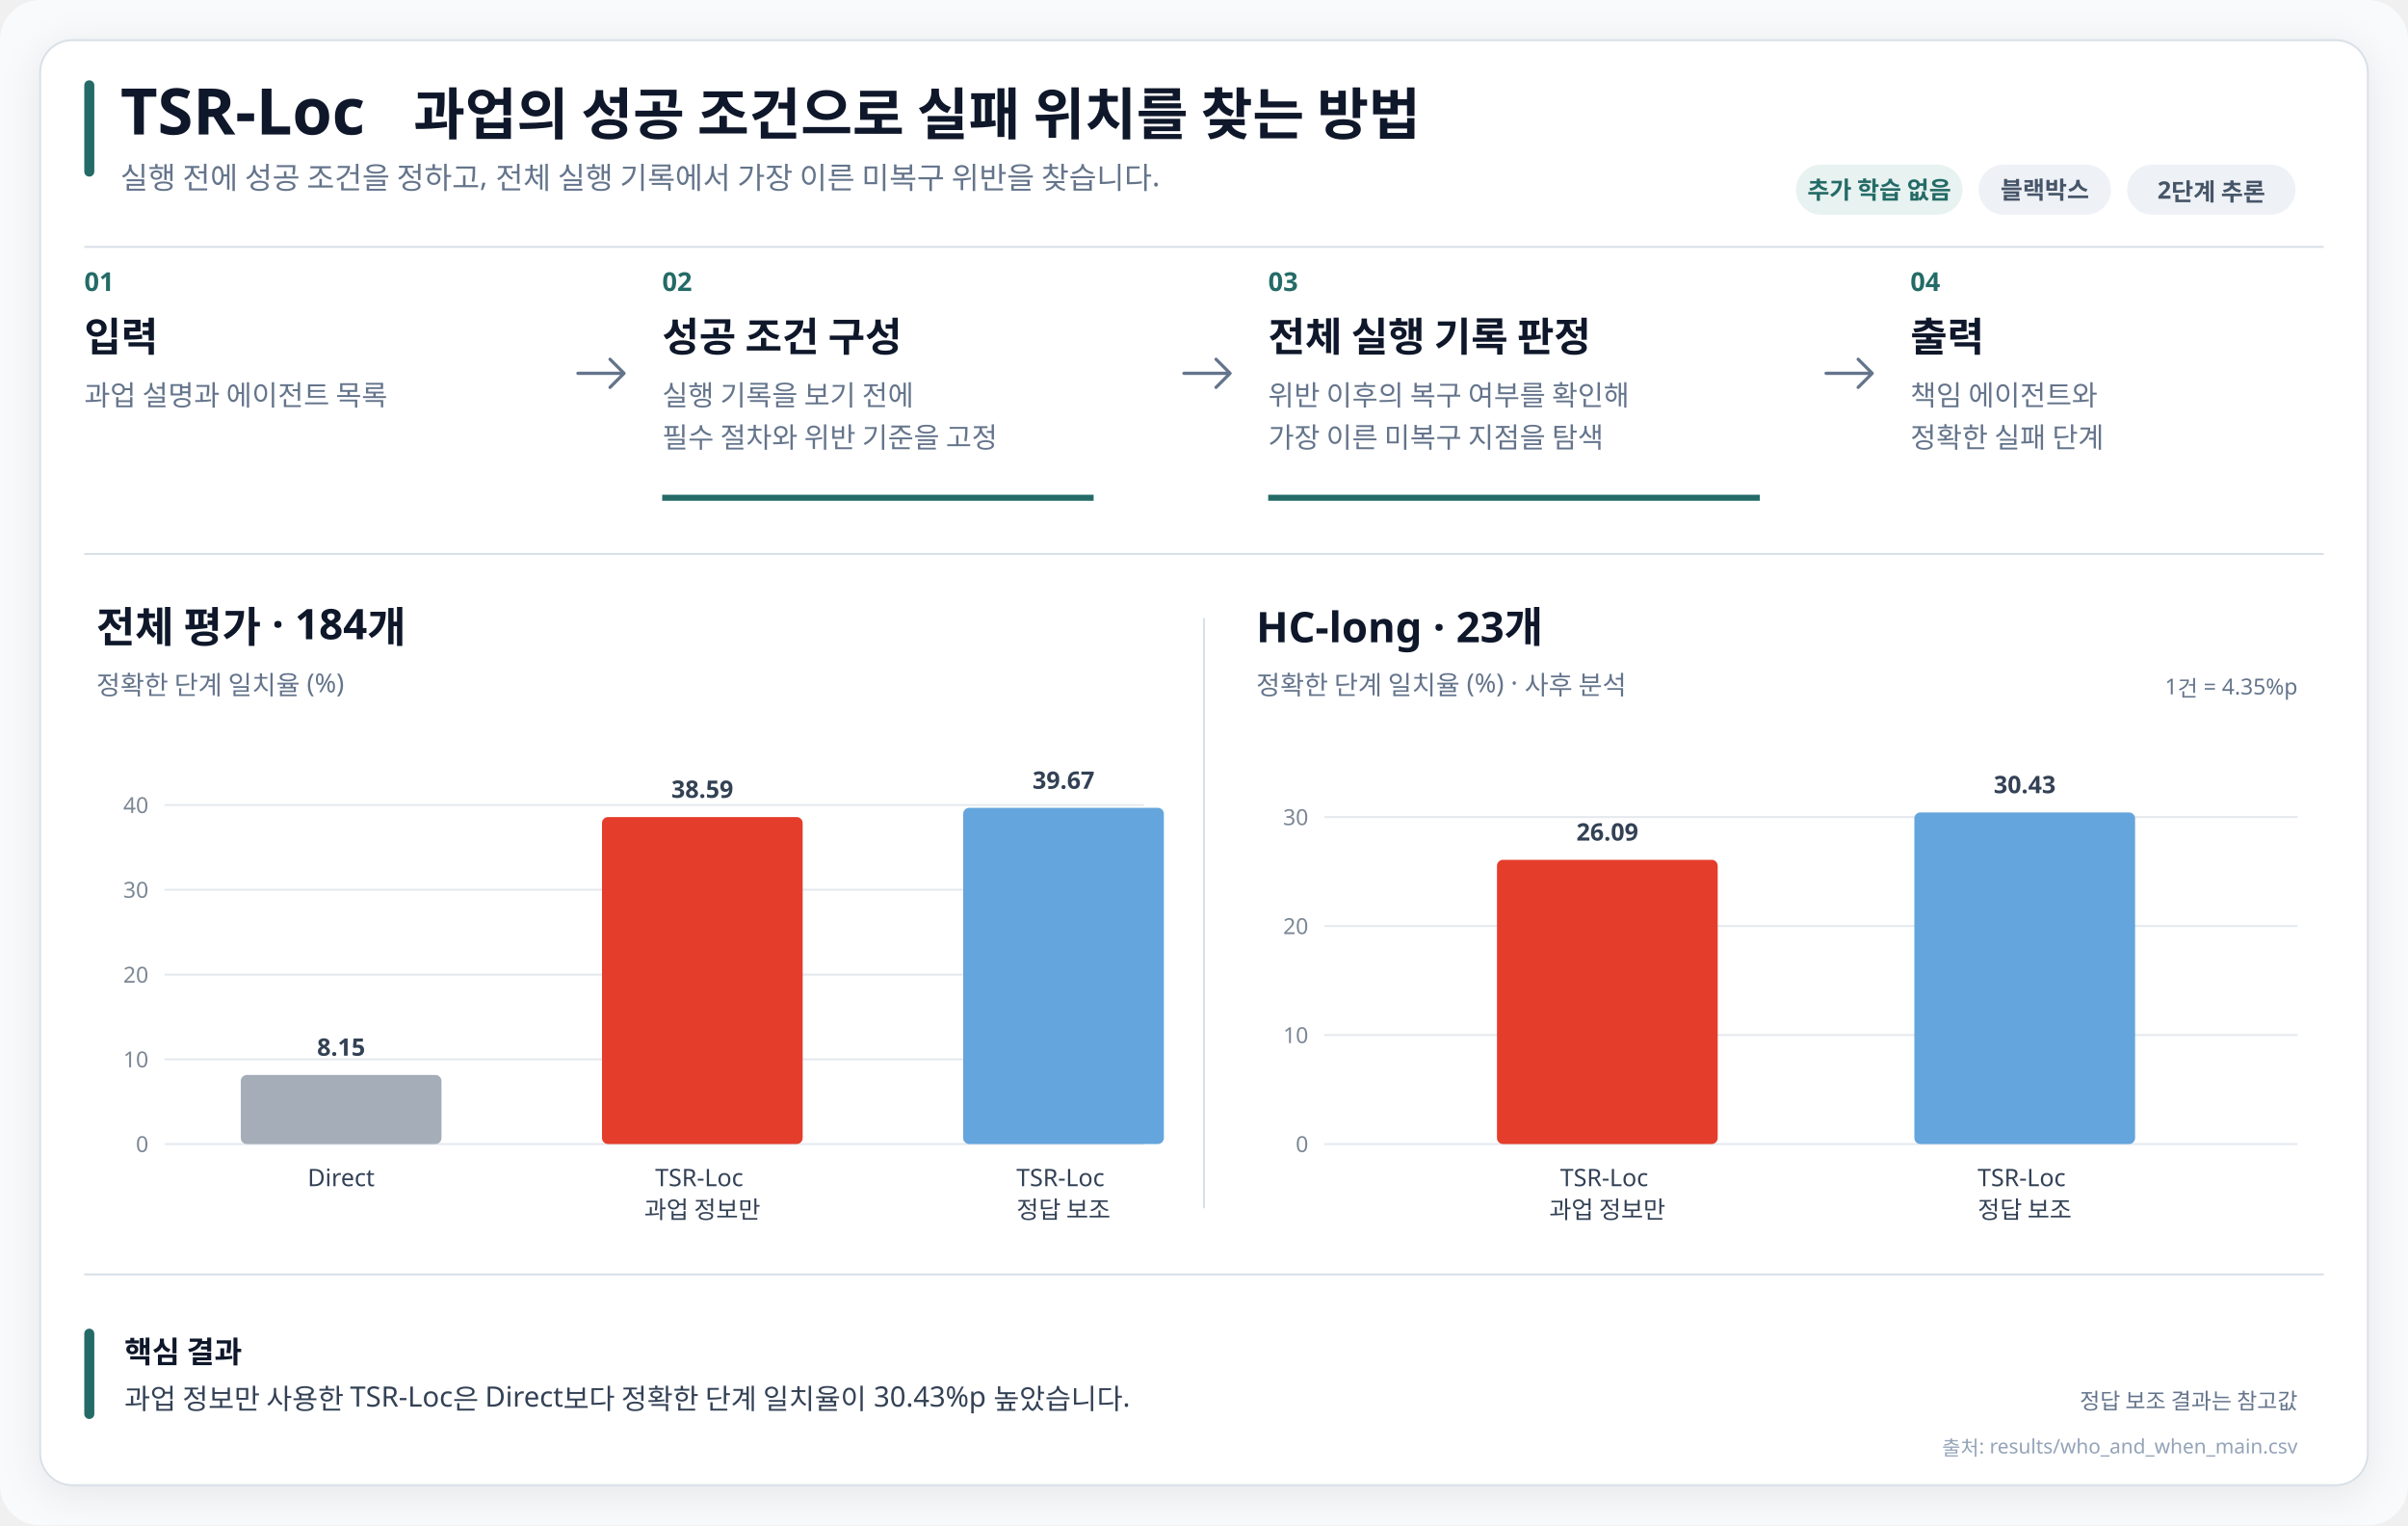
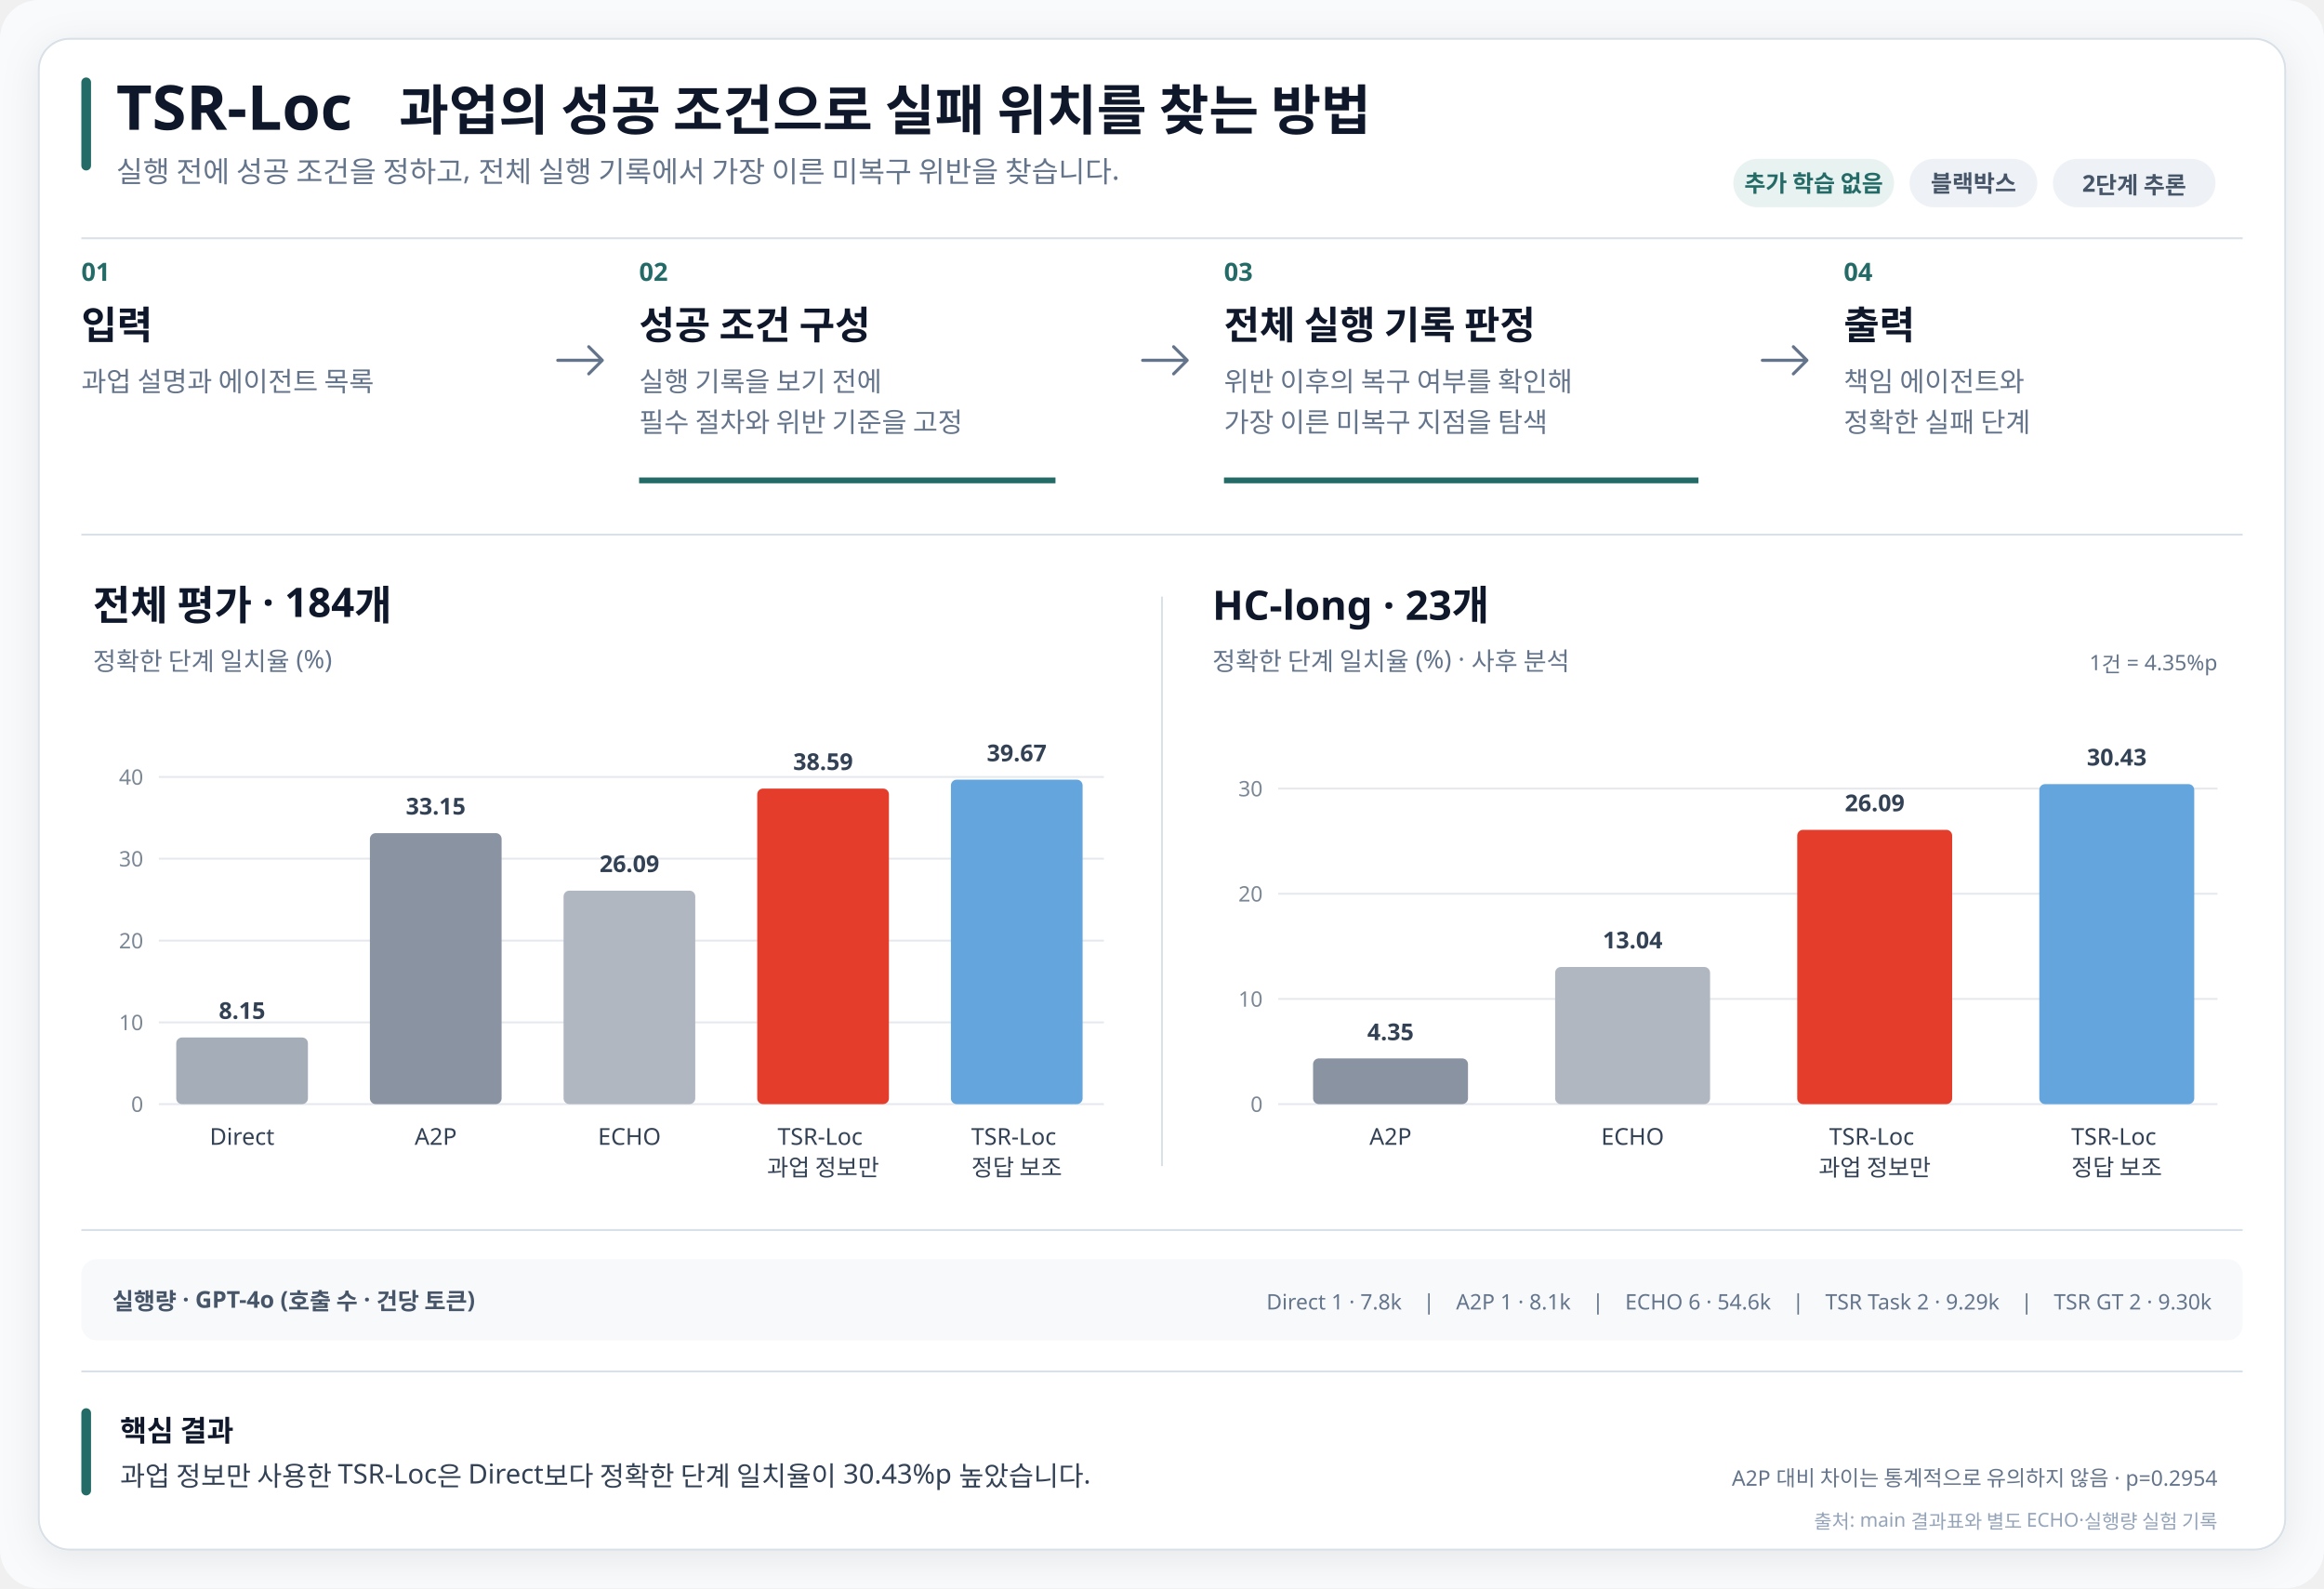
- <svg xmlns="http://www.w3.org/2000/svg" width="1200" height="760" viewBox="0 0 1200 760" role="img" aria-labelledby="title desc">
+ <svg xmlns="http://www.w3.org/2000/svg" width="1200" height="820" viewBox="0 0 1200 820" role="img" aria-labelledby="title desc">
  <defs>
    <filter id="shadow" x="-10%" y="-10%" width="120%" height="120%">
      <feDropShadow dx="0" dy="4" stdDeviation="10" flood-color="#0f172a" flood-opacity="0.08" />
    </filter>
  </defs>
-   <rect width="1200" height="760" rx="20" fill="#f8fafc" />
-   <rect x="20" y="20" width="1160" height="720" rx="16" fill="#ffffff" stroke="#d9e0e7" filter="url(#shadow)" />
+   <rect width="1200" height="820" rx="20" fill="#f8fafc" />
+   <rect x="20" y="20" width="1160" height="780" rx="16" fill="#ffffff" stroke="#d9e0e7" filter="url(#shadow)" />
  <rect x="42" y="40" width="5" height="48" rx="2.5" fill="#246b67" />
  <text x="60" y="67" fill="#0f172a" font-family="Pretendard, Noto Sans KR, Apple SD Gothic Neo, Malgun Gothic, sans-serif" font-size="32" font-weight="800">TSR-Loc</text>
  <text x="206" y="67" fill="#0f172a" font-family="Pretendard, Noto Sans KR, Apple SD Gothic Neo, Malgun Gothic, sans-serif" font-size="28" font-weight="700">과업의 성공 조건으로 실패 위치를 찾는 방법</text>
  <text x="60" y="94" fill="#64748b" font-family="Pretendard, Noto Sans KR, Apple SD Gothic Neo, Malgun Gothic, sans-serif" font-size="15">실행 전에 성공 조건을 정하고, 전체 실행 기록에서 가장 이른 미복구 위반을 찾습니다.</text>
  <g font-family="Pretendard, Noto Sans KR, Apple SD Gothic Neo, Malgun Gothic, sans-serif" font-size="12" font-weight="700">
    <rect x="895" y="82" width="83" height="25" rx="12.5" fill="#e8f3f1" />
    <text x="936.5" y="99" text-anchor="middle" fill="#246b67">추가 학습 없음</text>
    <rect x="986" y="82" width="66" height="25" rx="12.5" fill="#eef2f6" />
    <text x="1019" y="99" text-anchor="middle" fill="#475569">블랙박스</text>
    <rect x="1060" y="82" width="84" height="25" rx="12.5" fill="#eef2f6" />
    <text x="1102" y="99" text-anchor="middle" fill="#475569">2단계 추론</text>
  </g>
  <line x1="42" y1="123" x2="1158" y2="123" stroke="#d9e0e7" />
  <g font-family="Pretendard, Noto Sans KR, Apple SD Gothic Neo, Malgun Gothic, sans-serif">
    <g transform="translate(42 145)">
      <text x="0" y="0" fill="#246b67" font-size="13" font-weight="800">01</text>
      <text x="0" y="30" fill="#0f172a" font-size="20" font-weight="800">입력</text>
      <text x="0" y="57" fill="#64748b" font-size="14">과업 설명과 에이전트 목록</text>
    </g>
    <path d="M288 186h23m-7-7 7 7-7 7" fill="none" stroke="#64748b" stroke-width="1.6" stroke-linecap="round" stroke-linejoin="round" />
    <g transform="translate(330 145)">
      <text x="0" y="0" fill="#246b67" font-size="13" font-weight="800">02</text>
      <text x="0" y="30" fill="#0f172a" font-size="20" font-weight="800">성공 조건 구성</text>
      <text x="0" y="57" fill="#64748b" font-size="14">실행 기록을 보기 전에</text>
      <text x="0" y="78" fill="#64748b" font-size="14">필수 절차와 위반 기준을 고정</text>
      <line x1="0" y1="103" x2="215" y2="103" stroke="#246b67" stroke-width="3" />
    </g>
    <path d="M590 186h23m-7-7 7 7-7 7" fill="none" stroke="#64748b" stroke-width="1.6" stroke-linecap="round" stroke-linejoin="round" />
    <g transform="translate(632 145)">
      <text x="0" y="0" fill="#246b67" font-size="13" font-weight="800">03</text>
      <text x="0" y="30" fill="#0f172a" font-size="20" font-weight="800">전체 실행 기록 판정</text>
      <text x="0" y="57" fill="#64748b" font-size="14">위반 이후의 복구 여부를 확인해</text>
      <text x="0" y="78" fill="#64748b" font-size="14">가장 이른 미복구 지점을 탐색</text>
      <line x1="0" y1="103" x2="245" y2="103" stroke="#246b67" stroke-width="3" />
    </g>
    <path d="M910 186h23m-7-7 7 7-7 7" fill="none" stroke="#64748b" stroke-width="1.6" stroke-linecap="round" stroke-linejoin="round" />
    <g transform="translate(952 145)">
      <text x="0" y="0" fill="#246b67" font-size="13" font-weight="800">04</text>
      <text x="0" y="30" fill="#0f172a" font-size="20" font-weight="800">출력</text>
      <text x="0" y="57" fill="#64748b" font-size="14">책임 에이전트와</text>
      <text x="0" y="78" fill="#64748b" font-size="14">정확한 실패 단계</text>
    </g>
  </g>
  <line x1="42" y1="276" x2="1158" y2="276" stroke="#d9e0e7" />
  <line x1="600" y1="308" x2="600" y2="602" stroke="#d9e0e7" />
  <g font-family="Pretendard, Noto Sans KR, Apple SD Gothic Neo, Malgun Gothic, sans-serif">
    <text x="48" y="320" fill="#0f172a" font-size="21" font-weight="800">전체 평가 · 184개</text>
    <text x="48" y="346" fill="#64748b" font-size="13">정확한 단계 일치율 (%)</text>
    <text x="626" y="320" fill="#0f172a" font-size="21" font-weight="800">HC-long · 23개</text>
    <text x="626" y="346" fill="#64748b" font-size="13">정확한 단계 일치율 (%) · 사후 분석</text>
    <text x="1145" y="346" text-anchor="end" fill="#64748b" font-size="11">1건 = 4.35%p</text>
  </g>
  <g font-family="Pretendard, Noto Sans KR, Apple SD Gothic Neo, Malgun Gothic, sans-serif">
    <g stroke="#e5e9ee" stroke-width="1">
      <line x1="82" y1="570" x2="570" y2="570" />
      <line x1="82" y1="527.8" x2="570" y2="527.8" />
      <line x1="82" y1="485.6" x2="570" y2="485.6" />
      <line x1="82" y1="443.3" x2="570" y2="443.3" />
      <line x1="82" y1="401.1" x2="570" y2="401.1" />
    </g>
    <g fill="#7b8794" font-size="11" text-anchor="end">
      <text x="74" y="574">0</text>
      <text x="74" y="531.8">10</text>
      <text x="74" y="489.6">20</text>
      <text x="74" y="447.3">30</text>
      <text x="74" y="405.1">40</text>
    </g>
-     <rect x="120" y="535.6" width="100" height="34.4" rx="3" fill="#a5adb8" />
-     <rect x="300" y="407.1" width="100" height="162.9" rx="3" fill="#e43d2b" />
-     <rect x="480" y="402.5" width="100" height="167.5" rx="3" fill="#63a5dc" />
+     <rect x="91" y="535.6" width="68" height="34.4" rx="3" fill="#a5adb8" />
+     <rect x="191" y="430.1" width="68" height="139.9" rx="3" fill="#8993a1" />
+     <rect x="291" y="459.8" width="68" height="110.2" rx="3" fill="#b0b7c1" />
+     <rect x="391" y="407.1" width="68" height="162.9" rx="3" fill="#e43d2b" />
+     <rect x="491" y="402.5" width="68" height="167.5" rx="3" fill="#63a5dc" />
    <g fill="#334155" font-size="12" font-weight="800" text-anchor="middle">
-       <text x="170" y="526">8.15</text>
-       <text x="350" y="397.5">38.59</text>
-       <text x="530" y="393">39.67</text>
+       <text x="125" y="526">8.15</text>
+       <text x="225" y="420.5">33.15</text>
+       <text x="325" y="450.2">26.09</text>
+       <text x="425" y="397.5">38.59</text>
+       <text x="525" y="393">39.67</text>
    </g>
    <g fill="#334155" font-size="12" text-anchor="middle">
-       <text x="170" y="591">Direct</text>
-       <text x="350" y="591">
-         <tspan x="350">TSR-Loc</tspan>
-         <tspan x="350" dy="16">과업 정보만</tspan>
+       <text x="125" y="591">Direct</text>
+       <text x="225" y="591">A2P</text>
+       <text x="325" y="591">ECHO</text>
+       <text x="425" y="591">
+         <tspan x="425">TSR-Loc</tspan>
+         <tspan x="425" dy="16">과업 정보만</tspan>
      </text>
-       <text x="530" y="591">
-         <tspan x="530">TSR-Loc</tspan>
-         <tspan x="530" dy="16">정답 보조</tspan>
+       <text x="525" y="591">
+         <tspan x="525">TSR-Loc</tspan>
+         <tspan x="525" dy="16">정답 보조</tspan>
      </text>
    </g>
  </g>
  <g font-family="Pretendard, Noto Sans KR, Apple SD Gothic Neo, Malgun Gothic, sans-serif">
    <g stroke="#e5e9ee" stroke-width="1">
      <line x1="660" y1="570" x2="1145" y2="570" />
      <line x1="660" y1="515.7" x2="1145" y2="515.7" />
      <line x1="660" y1="461.4" x2="1145" y2="461.4" />
      <line x1="660" y1="407.1" x2="1145" y2="407.1" />
    </g>
    <g fill="#7b8794" font-size="11" text-anchor="end">
      <text x="652" y="574">0</text>
      <text x="652" y="519.7">10</text>
      <text x="652" y="465.4">20</text>
      <text x="652" y="411.1">30</text>
    </g>
-     <rect x="746" y="428.4" width="110" height="141.6" rx="3" fill="#e43d2b" />
-     <rect x="954" y="404.8" width="110" height="165.2" rx="3" fill="#63a5dc" />
+     <rect x="678" y="546.4" width="80" height="23.6" rx="3" fill="#8993a1" />
+     <rect x="803" y="499.2" width="80" height="70.8" rx="3" fill="#b0b7c1" />
+     <rect x="928" y="428.4" width="80" height="141.6" rx="3" fill="#e43d2b" />
+     <rect x="1053" y="404.8" width="80" height="165.2" rx="3" fill="#63a5dc" />
    <g fill="#334155" font-size="12" font-weight="800" text-anchor="middle">
-       <text x="801" y="418.8">26.09</text>
-       <text x="1009" y="395.2">30.43</text>
+       <text x="718" y="537">4.35</text>
+       <text x="843" y="489.6">13.04</text>
+       <text x="968" y="418.8">26.09</text>
+       <text x="1093" y="395.2">30.43</text>
    </g>
    <g fill="#334155" font-size="12" text-anchor="middle">
-       <text x="801" y="591">
-         <tspan x="801">TSR-Loc</tspan>
-         <tspan x="801" dy="16">과업 정보만</tspan>
+       <text x="718" y="591">A2P</text>
+       <text x="843" y="591">ECHO</text>
+       <text x="968" y="591">
+         <tspan x="968">TSR-Loc</tspan>
+         <tspan x="968" dy="16">과업 정보만</tspan>
      </text>
-       <text x="1009" y="591">
-         <tspan x="1009">TSR-Loc</tspan>
-         <tspan x="1009" dy="16">정답 보조</tspan>
+       <text x="1093" y="591">
+         <tspan x="1093">TSR-Loc</tspan>
+         <tspan x="1093" dy="16">정답 보조</tspan>
      </text>
    </g>
  </g>
  <line x1="42" y1="635" x2="1158" y2="635" stroke="#d9e0e7" />
-   <rect x="42" y="662" width="5" height="45" rx="2.5" fill="#246b67" />
-   <text x="62" y="679" fill="#0f172a" font-family="Pretendard, Noto Sans KR, Apple SD Gothic Neo, Malgun Gothic, sans-serif" font-size="15" font-weight="800">핵심 결과</text>
-   <text x="62" y="702" fill="#334155" font-family="Pretendard, Noto Sans KR, Apple SD Gothic Neo, Malgun Gothic, sans-serif" font-size="14">과업 정보만 사용한 TSR-Loc은 Direct보다 정확한 단계 일치율이 30.43%p 높았습니다.</text>
-   <text x="1145" y="702" text-anchor="end" fill="#64748b" font-family="Pretendard, Noto Sans KR, Apple SD Gothic Neo, Malgun Gothic, sans-serif" font-size="11">정답 보조 결과는 참고값</text>
-   <text x="1145" y="725" text-anchor="end" fill="#94a3b8" font-family="Pretendard, Noto Sans KR, Apple SD Gothic Neo, Malgun Gothic, sans-serif" font-size="10">출처: results/who_and_when_main.csv</text>
+   <rect x="42" y="650" width="1116" height="42" rx="8" fill="#f7f9fb" />
+   <text x="58" y="676" fill="#475569" font-family="Pretendard, Noto Sans KR, Apple SD Gothic Neo, Malgun Gothic, sans-serif" font-size="12" font-weight="700">실행량 · GPT-4o (호출 수 · 건당 토큰)</text>
+   <text x="1142" y="676" text-anchor="end" fill="#64748b" font-family="Pretendard, Noto Sans KR, Apple SD Gothic Neo, Malgun Gothic, sans-serif" font-size="11">Direct 1 · 7.8k　|　A2P 1 · 8.1k　|　ECHO 6 · 54.6k　|　TSR Task 2 · 9.29k　|　TSR GT 2 · 9.30k</text>
+   <line x1="42" y1="708" x2="1158" y2="708" stroke="#d9e0e7" />
+   <rect x="42" y="727" width="5" height="45" rx="2.5" fill="#246b67" />
+   <text x="62" y="744" fill="#0f172a" font-family="Pretendard, Noto Sans KR, Apple SD Gothic Neo, Malgun Gothic, sans-serif" font-size="15" font-weight="800">핵심 결과</text>
+   <text x="62" y="767" fill="#334155" font-family="Pretendard, Noto Sans KR, Apple SD Gothic Neo, Malgun Gothic, sans-serif" font-size="14">과업 정보만 사용한 TSR-Loc은 Direct보다 정확한 단계 일치율이 30.43%p 높았습니다.</text>
+   <text x="1145" y="767" text-anchor="end" fill="#64748b" font-family="Pretendard, Noto Sans KR, Apple SD Gothic Neo, Malgun Gothic, sans-serif" font-size="11">A2P 대비 차이는 통계적으로 유의하지 않음 · p=0.2954</text>
+   <text x="1145" y="789" text-anchor="end" fill="#94a3b8" font-family="Pretendard, Noto Sans KR, Apple SD Gothic Neo, Malgun Gothic, sans-serif" font-size="10">출처: main 결과표와 별도 ECHO·실행량 실험 기록</text>
</svg>
